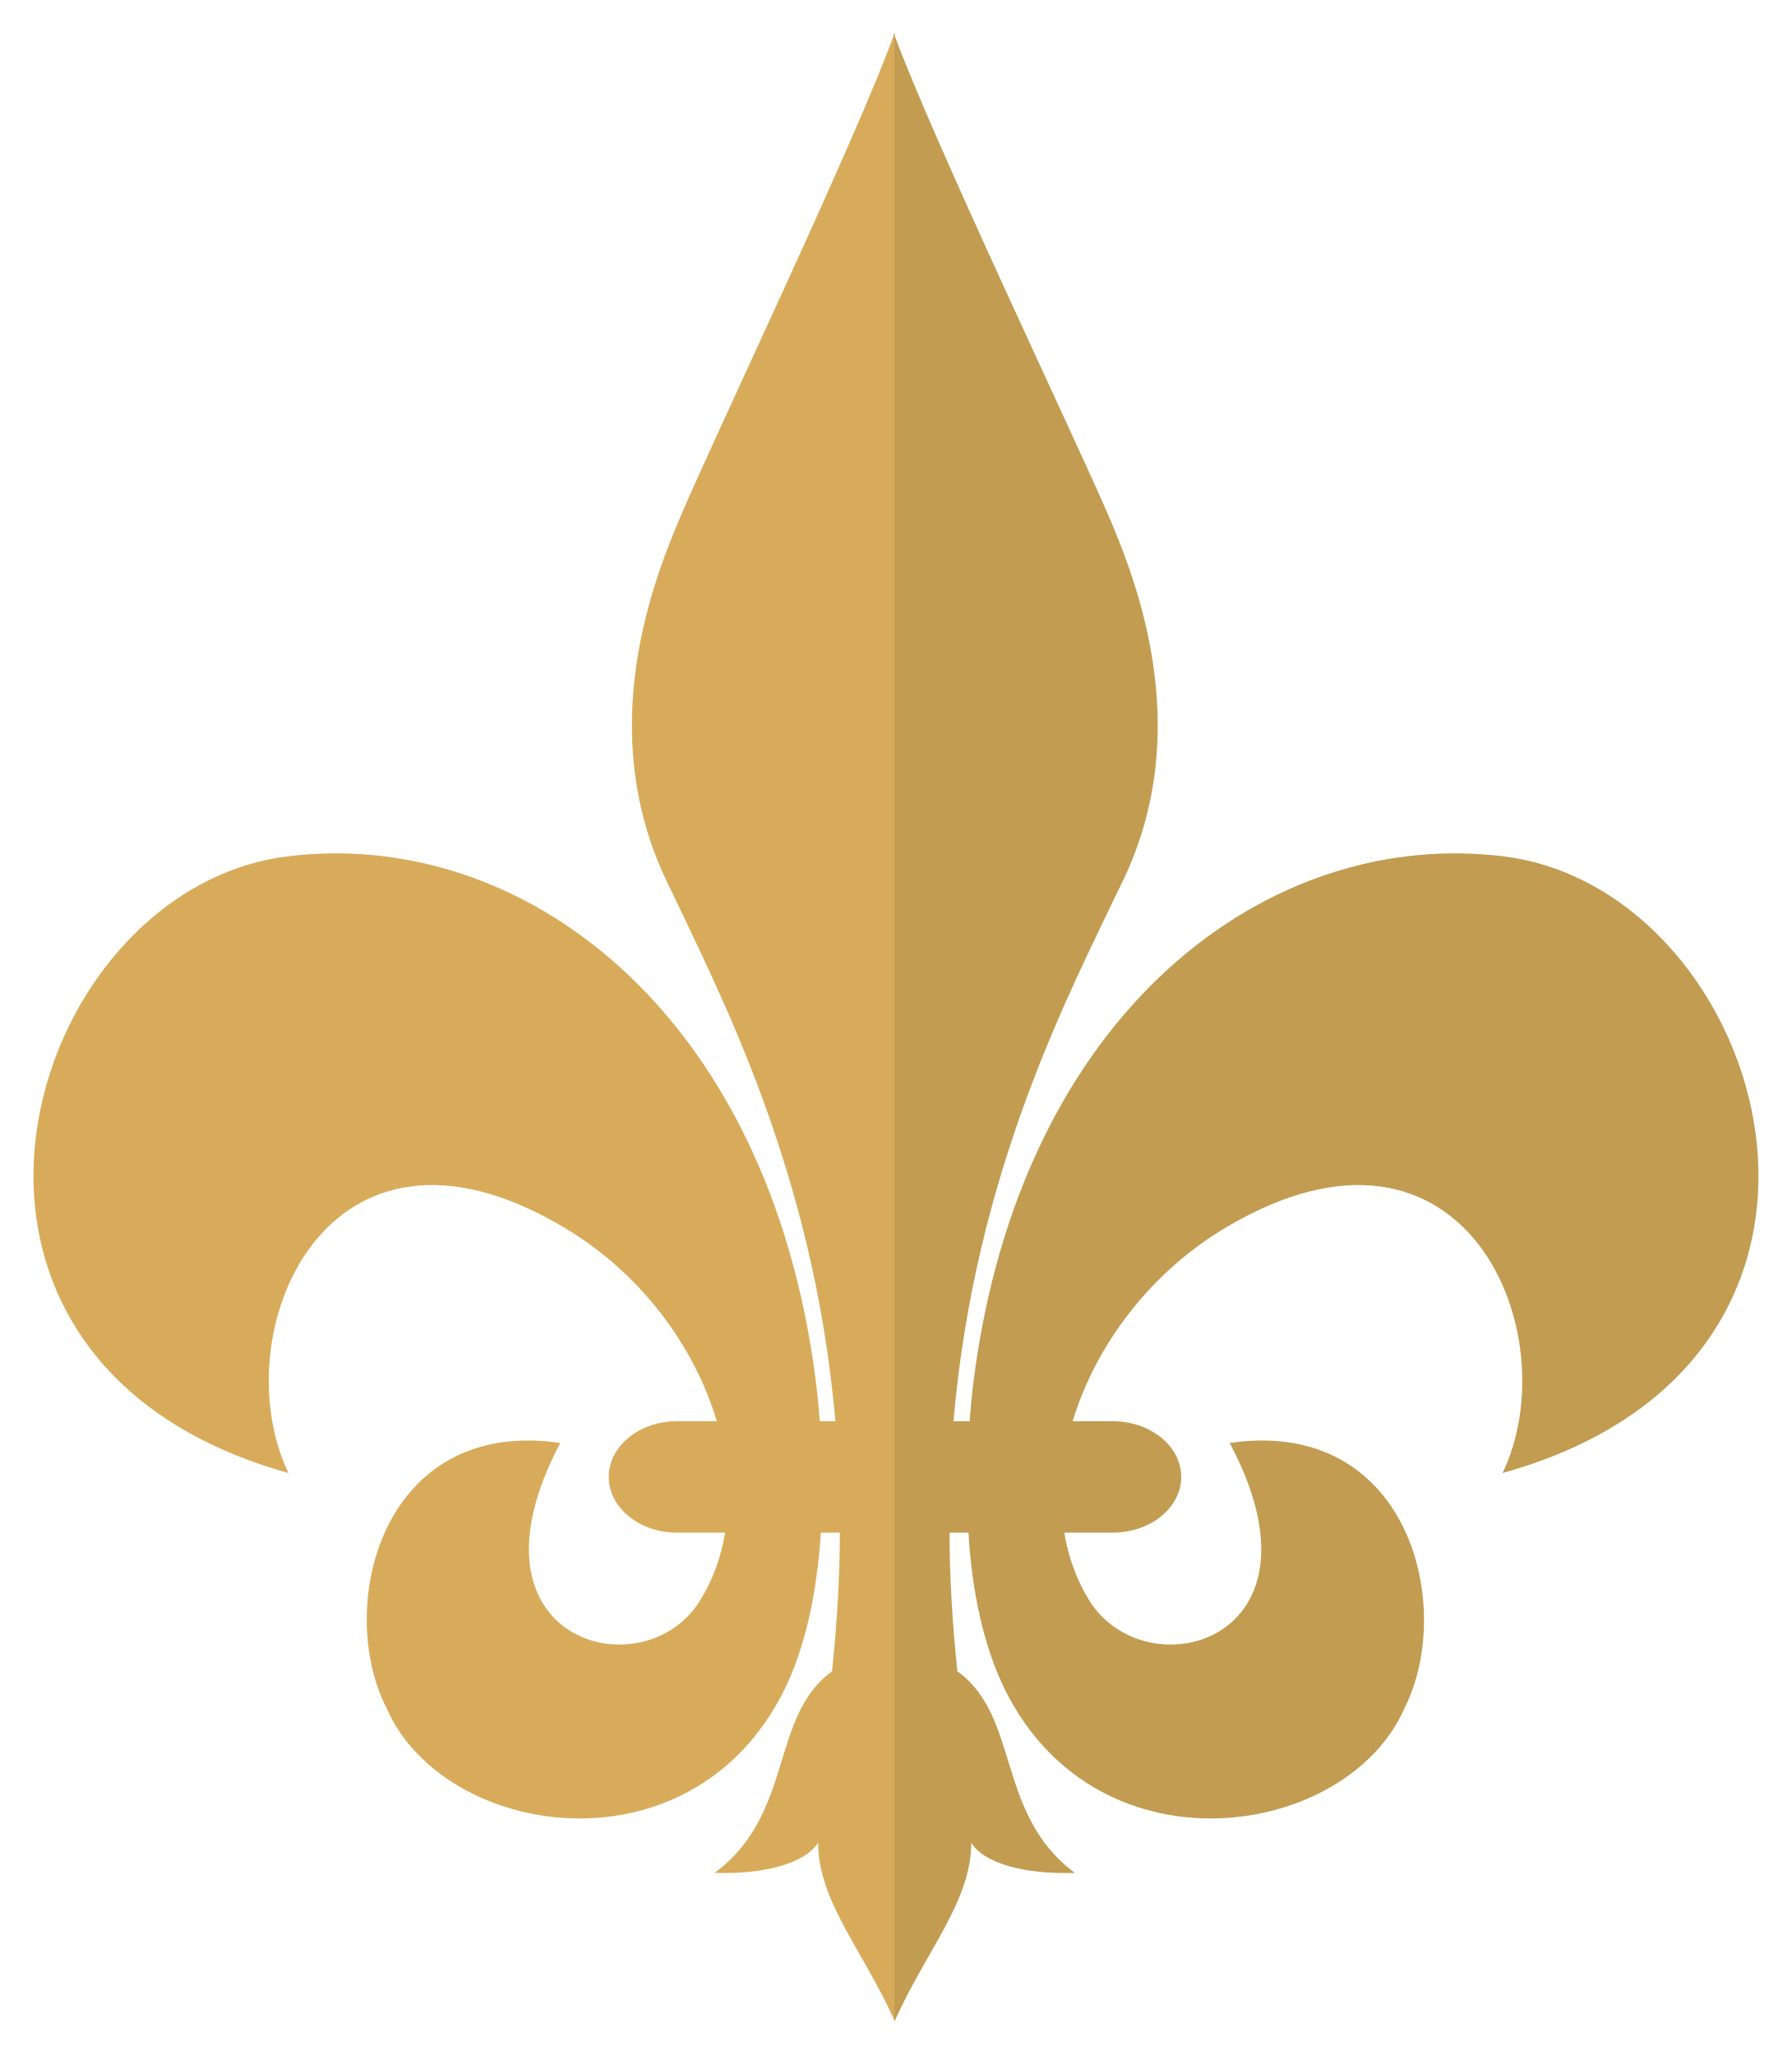
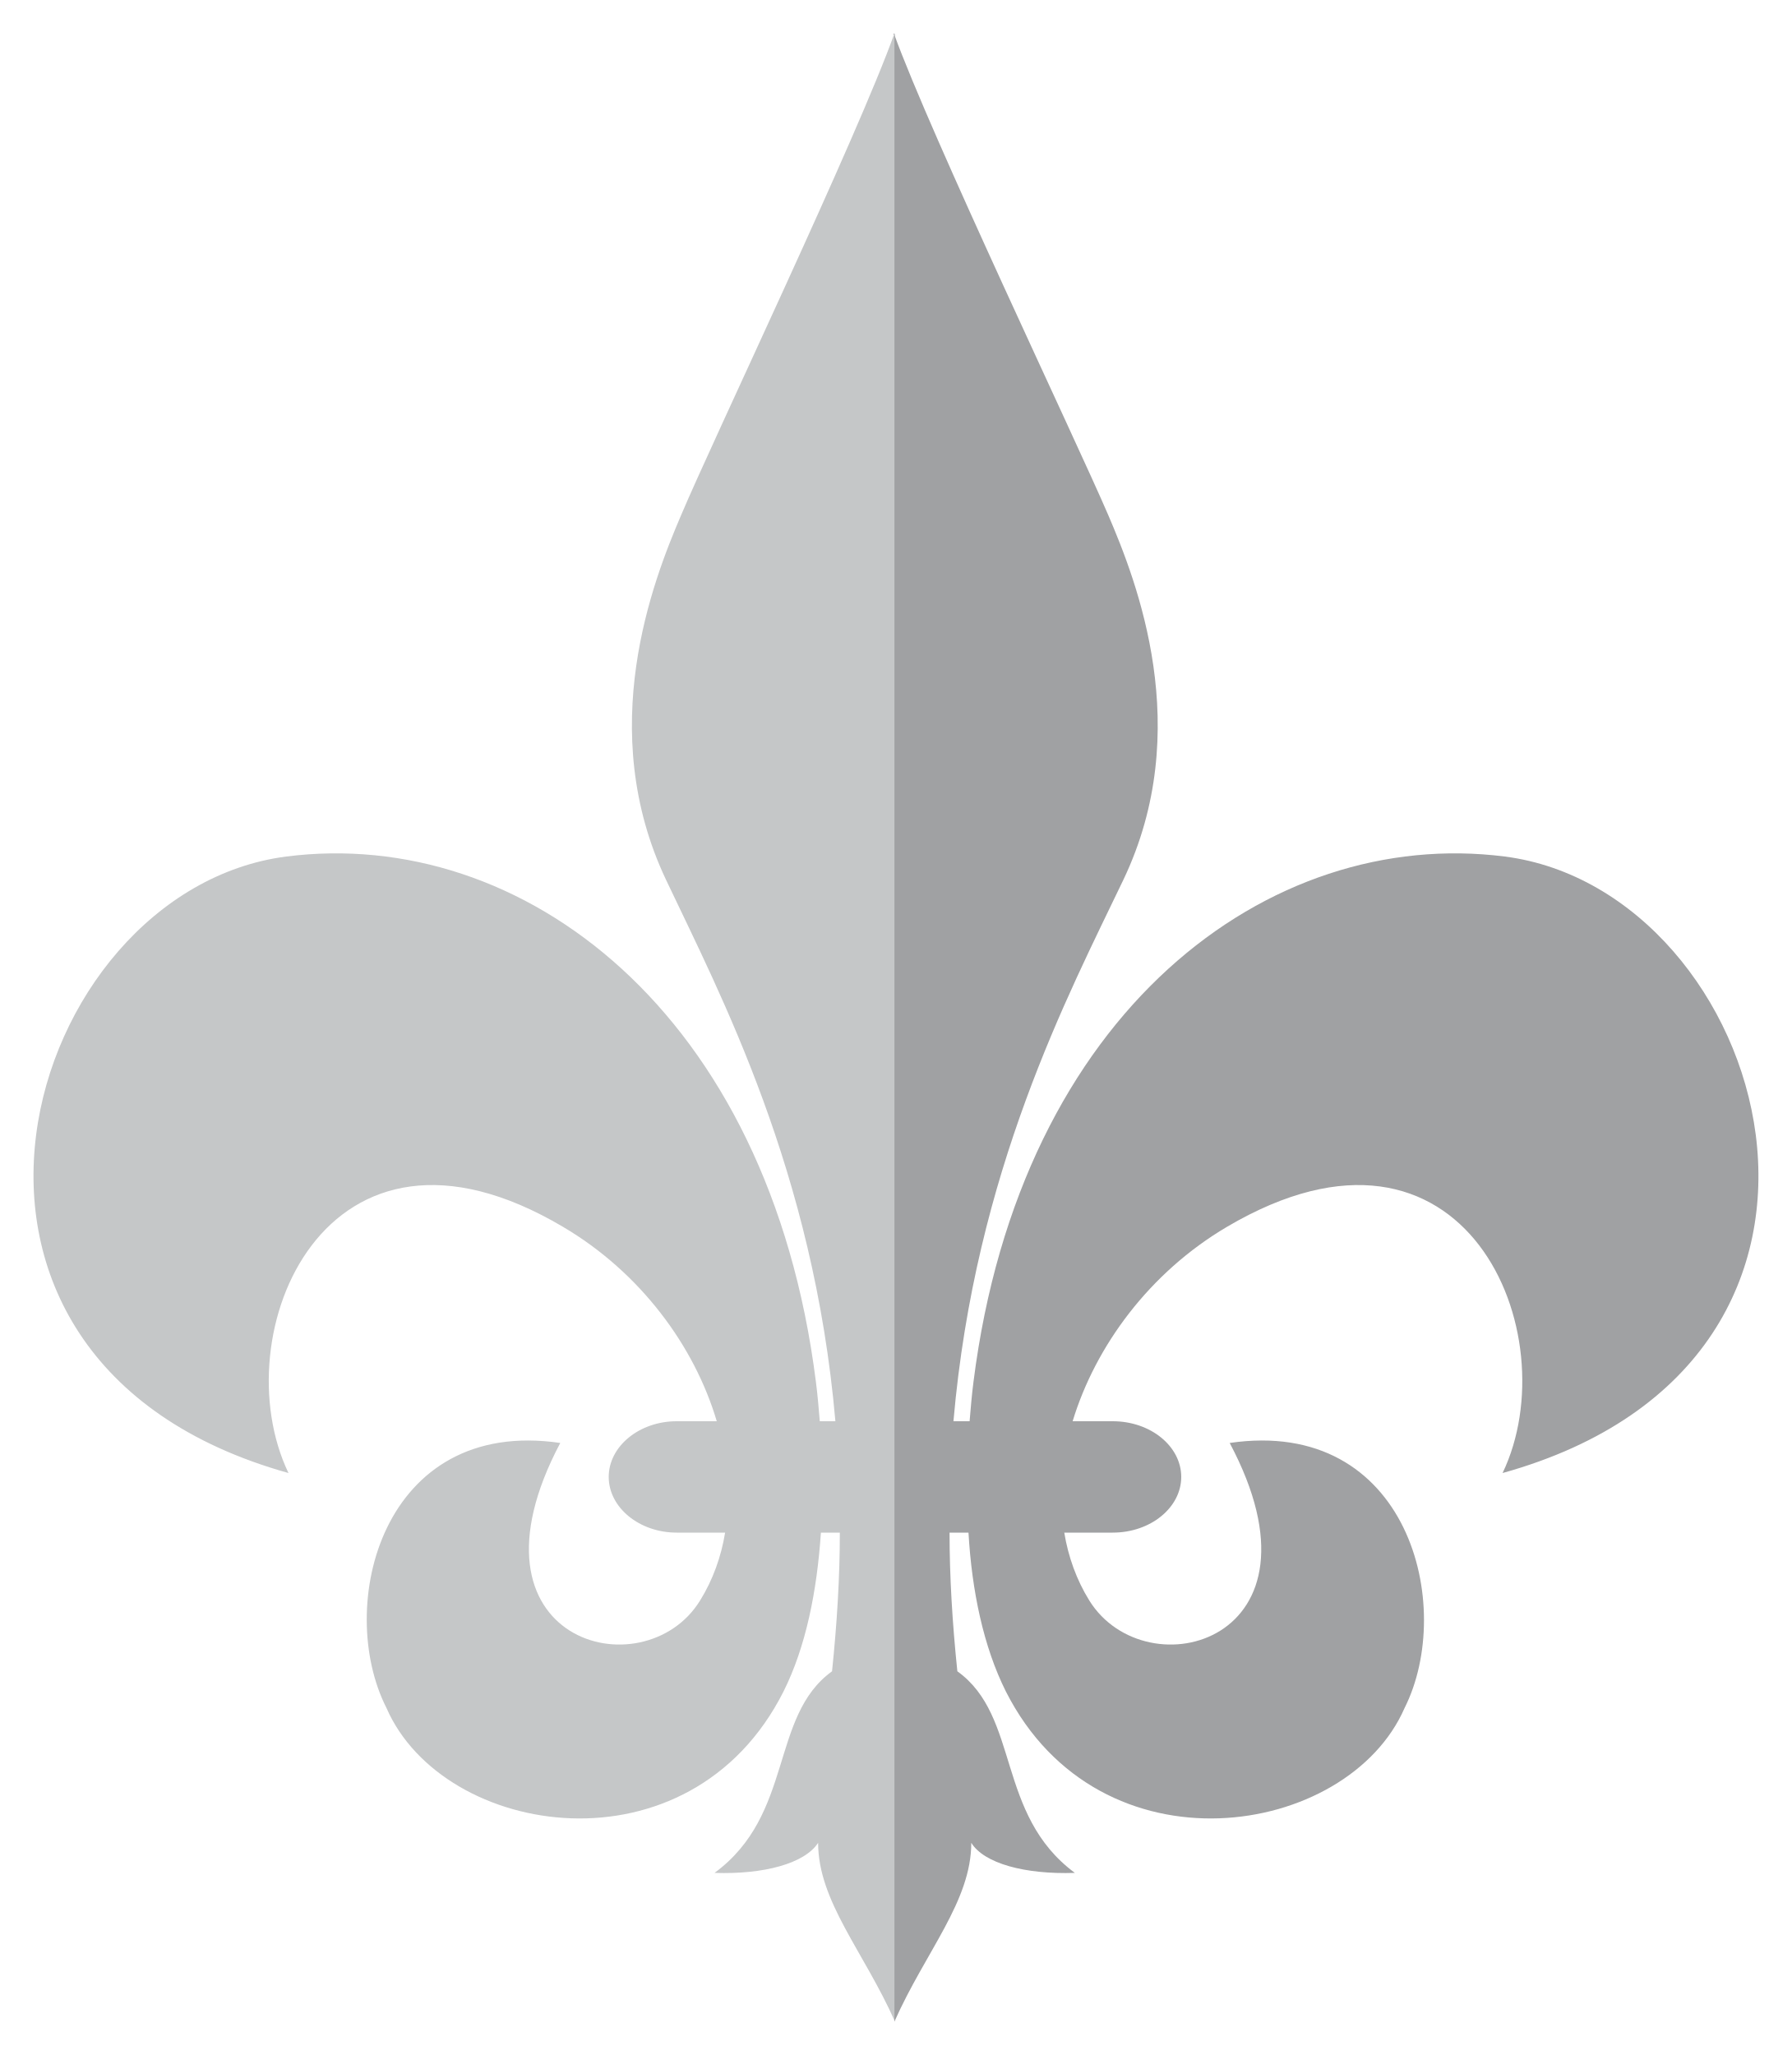
- <svg xmlns="http://www.w3.org/2000/svg" viewBox="597.8 -6 321.7 369">
+ <svg xmlns="http://www.w3.org/2000/svg" viewBox="966.8 -6 321.7 369">
  <g>
-     <path fill="#D8AB5B" d="M758.5,0.2c0-0.1,0-0.1-0.1-0.2c-6.6,18.5-32.6,73-38.3,86.5c-5.1,11.9-15.5,38.5-2.7,65.5   c9.8,20.7,26.5,52.3,30.4,97.2H745c-0.2-2.4-0.4-4.8-0.7-7.1c-8.4-66.5-52.8-99.7-95.1-94.3c-47.3,6.1-72.6,90.3,0.4,110.7   c-11.9-24.8,6.6-69.5,49.3-44.2c13.9,8.2,23.6,21.4,27.6,34.9h-7.2c-6.7,0-12.2,4.5-12.2,10c0,5.5,5.5,10,12.2,10h8.7   c-0.7,4.3-2.2,8.5-4.5,12.2c-10.1,16.4-44,7.4-25.1-28.3c-32-4.7-40.5,29.3-31.2,47.6c10.2,23.4,54.5,30.4,71.3-3   c4-8,6-18,6.7-28.5h3.4c0,7.9-0.5,16.2-1.4,24.9c-11.2,8.1-6.8,25.7-21.1,36.2c8.9,0.3,16.2-1.7,18.6-5.4   c0,10.5,8.2,19.5,13.8,32.1V0.2z" />
-     <path fill="#C29C51" d="M758.2,0.2c0-0.1,0-0.1,0.1-0.2c6.7,18.5,32.7,73,38.5,86.5c5.1,11.9,15.6,38.5,2.7,65.5   c-9.9,20.7-26.6,52.3-30.5,97.2h2.9c0.2-2.4,0.4-4.8,0.7-7.1c8.4-66.5,53-99.7,95.4-94.3c47.4,6.1,72.9,90.3-0.4,110.7   c11.9-24.8-6.6-69.5-49.5-44.2c-13.9,8.2-23.6,21.4-27.7,34.9h7.2c6.8,0,12.3,4.5,12.3,10c0,5.5-5.5,10-12.3,10h-8.7   c0.7,4.3,2.2,8.5,4.5,12.2c10.2,16.4,44.2,7.4,25.2-28.3c32.1-4.7,40.6,29.3,31.4,47.6c-10.2,23.4-54.7,30.4-71.6-3   c-4-8-6.1-18-6.7-28.5h-3.4c0,7.9,0.5,16.2,1.4,24.9c11.3,8.1,6.9,25.7,21.1,36.2c-9,0.3-16.3-1.7-18.6-5.4   c0,10.5-8.2,19.5-13.8,32.1V0.2z" />
+     <path fill="#C5C7C8" d="M1127.5,0.2c0-0.1,0-0.1-0.1-0.2c-6.6,18.5-32.6,73-38.3,86.5c-5.1,11.9-15.5,38.5-2.7,65.5   c9.8,20.7,26.5,52.3,30.4,97.2h-2.8c-0.2-2.4-0.4-4.8-0.7-7.1c-8.4-66.5-52.8-99.7-95.1-94.3c-47.3,6.1-72.6,90.3,0.4,110.7   c-11.9-24.8,6.6-69.5,49.3-44.2c13.9,8.2,23.6,21.4,27.6,34.9h-7.2c-6.7,0-12.2,4.5-12.2,10c0,5.5,5.5,10,12.2,10h8.7   c-0.7,4.3-2.2,8.5-4.5,12.2c-10.1,16.4-44,7.4-25.1-28.3c-32-4.7-40.5,29.3-31.2,47.6c10.2,23.4,54.5,30.4,71.3-3   c4-8,6-18,6.7-28.5h3.4c0,7.9-0.5,16.2-1.4,24.9c-11.2,8.1-6.8,25.7-21.1,36.2c8.9,0.3,16.2-1.7,18.6-5.4   c0,10.5,8.2,19.5,13.8,32.1V0.2z" />
+     <path fill="#A0A1A3" d="M1127.2,0.2c0-0.1,0-0.1,0.1-0.2c6.7,18.5,32.7,73,38.5,86.5c5.1,11.9,15.6,38.5,2.7,65.5   c-9.9,20.7-26.6,52.3-30.5,97.2h2.9c0.2-2.4,0.4-4.8,0.7-7.1c8.4-66.5,53-99.7,95.4-94.3c47.4,6.1,72.9,90.3-0.4,110.7   c11.9-24.8-6.6-69.5-49.5-44.2c-13.9,8.2-23.6,21.4-27.7,34.9h7.2c6.8,0,12.3,4.5,12.3,10c0,5.5-5.5,10-12.3,10h-8.7   c0.7,4.3,2.2,8.5,4.5,12.2c10.2,16.4,44.2,7.4,25.2-28.3c32.1-4.7,40.6,29.3,31.4,47.6c-10.2,23.4-54.7,30.4-71.6-3   c-4-8-6.1-18-6.7-28.5h-3.4c0,7.9,0.5,16.2,1.4,24.9c11.3,8.1,6.9,25.7,21.1,36.2c-9,0.3-16.3-1.7-18.6-5.4   c0,10.5-8.2,19.5-13.8,32.1V0.2z" />
  </g>
</svg>
